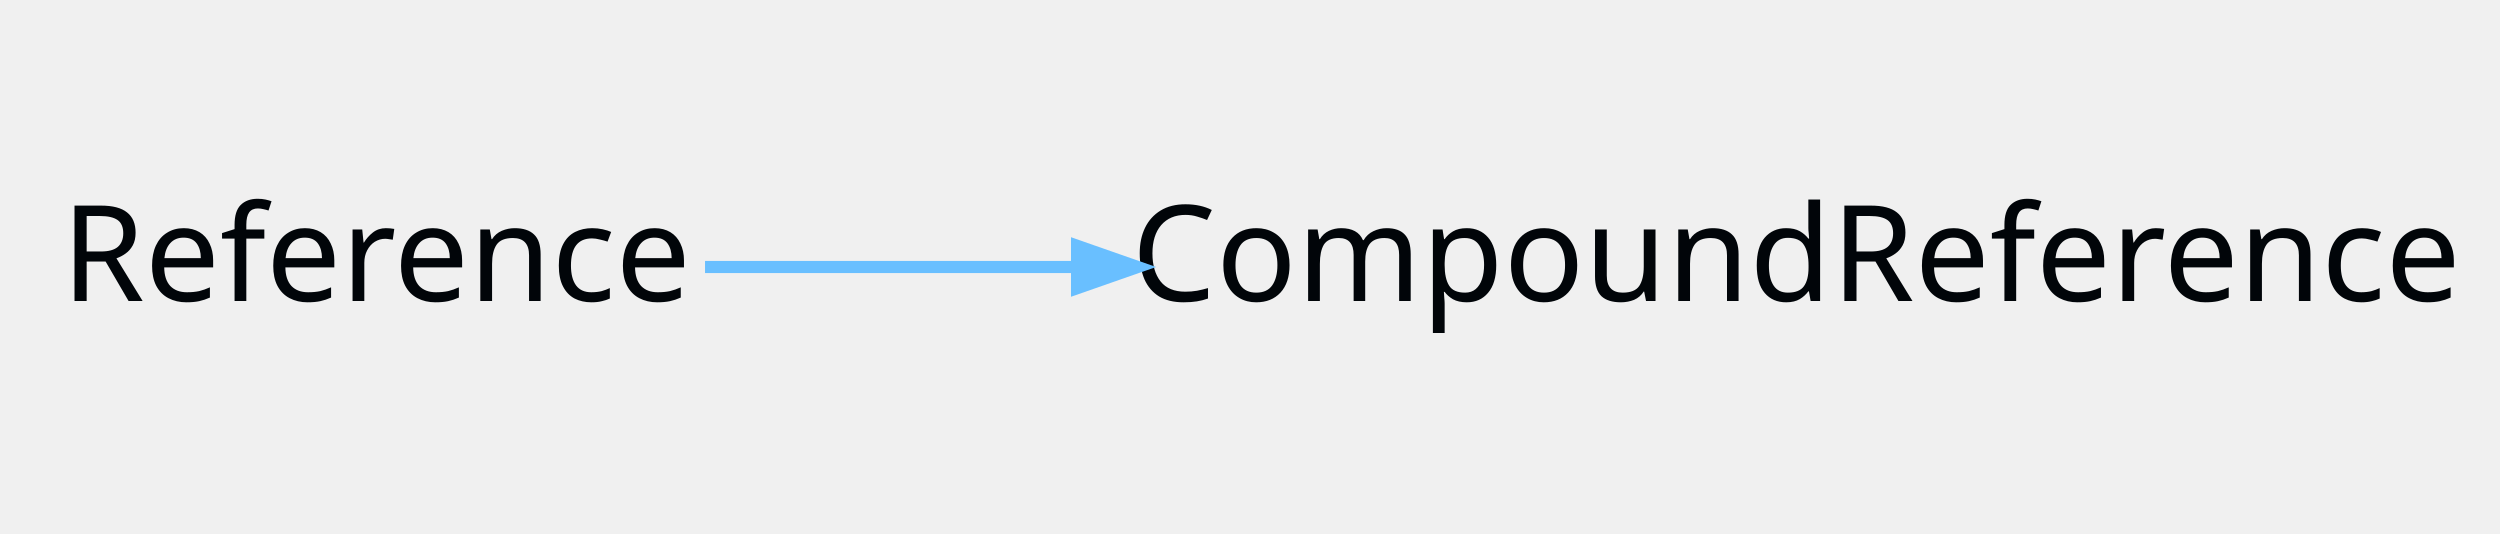
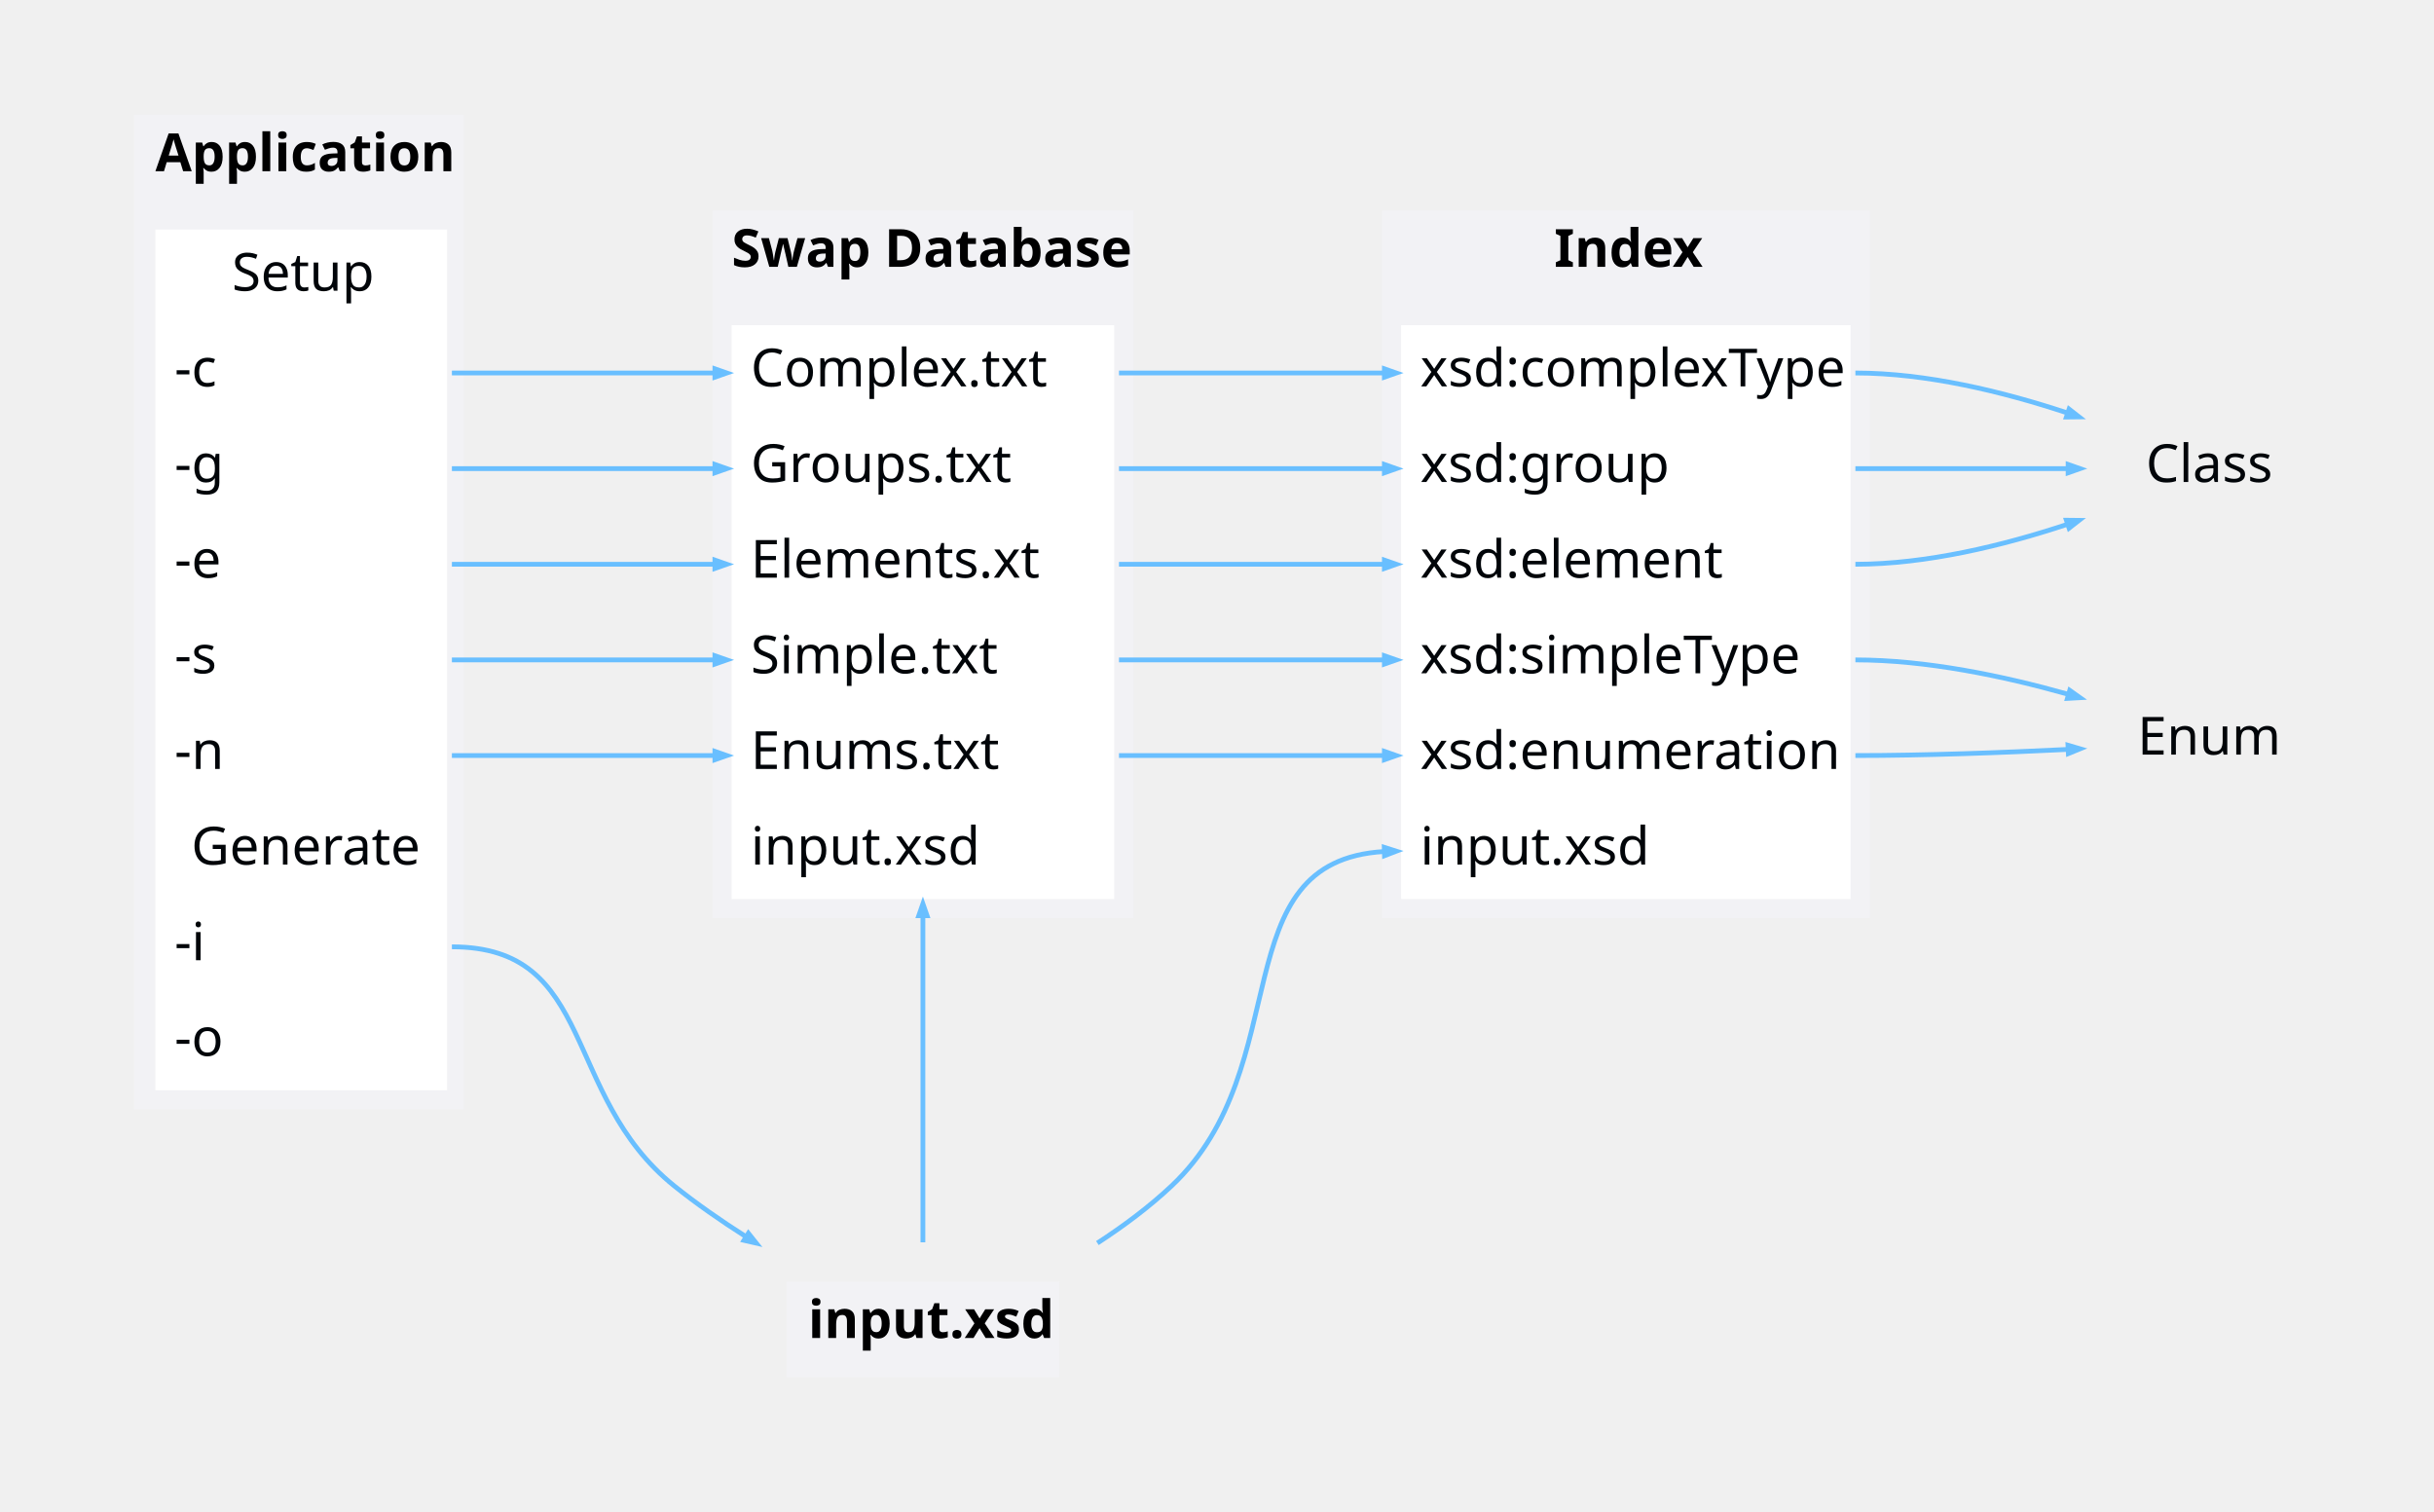
- <svg xmlns="http://www.w3.org/2000/svg" width="206pt" height="44pt" viewBox="0.00 0.00 206.00 44.00">
-   <g id="graph0" class="graph" transform="scale(1 1) rotate(0) translate(4 40)">
-     <polygon fill="none" stroke="none" points="-4,4 -4,-40 202,-40 202,4 -4,4" />
+ <svg xmlns="http://www.w3.org/2000/svg" width="509pt" height="316pt" viewBox="0.00 0.00 509.00 316.00">
+   <g id="graph0" class="graph" transform="scale(1 1) rotate(0) translate(4 312)">
+     <polygon fill="none" stroke="none" points="-4,4 -4,-312 505,-312 505,4 -4,4" />
+     <g id="clust2" class="cluster">
+       <polygon fill="none" stroke="none" points="144.5,-8 144.5,-60 233.5,-60 233.5,-8 144.5,-8" />
+     </g>
+     <g id="clust1" class="cluster">
+       <polygon fill="none" stroke="none" points="8,-68 8,-300 493,-300 493,-68 8,-68" />
+     </g>
    <g id="node1" class="node">
-       <text text-anchor="middle" x="27" y="-15.2" font-family="Segoe UI" font-size="11.00" fill="#010509">Reference</text>
+       <polygon fill="#f2f2f5" stroke="none" points="24,-80 24,-288 93,-288 93,-80 24,-80" />
+       <text text-anchor="start" x="28.5" y="-276.2" font-family="Segoe UI" font-weight="bold" font-size="11.00" fill="#000001">Application</text>
+       <polygon fill="#ffffff" stroke="none" points="28.5,-84 28.5,-264 89.5,-264 89.5,-84 28.5,-84" />
+       <text text-anchor="start" x="44.5" y="-251.2" font-family="Segoe UI" font-size="11.00" fill="#010509">Setup</text>
+       <text text-anchor="start" x="32.5" y="-231.2" font-family="Segoe UI" font-size="11.00" fill="#010509">-c</text>
+       <text text-anchor="start" x="32.5" y="-211.2" font-family="Segoe UI" font-size="11.00" fill="#010509">-g</text>
+       <text text-anchor="start" x="32.5" y="-191.2" font-family="Segoe UI" font-size="11.00" fill="#010509">-e</text>
+       <text text-anchor="start" x="32.5" y="-171.2" font-family="Segoe UI" font-size="11.00" fill="#010509">-s</text>
+       <text text-anchor="start" x="32.5" y="-151.2" font-family="Segoe UI" font-size="11.00" fill="#010509">-n</text>
+       <text text-anchor="start" x="36" y="-131.2" font-family="Segoe UI" font-size="11.00" fill="#010509">Generate</text>
+       <text text-anchor="start" x="32.5" y="-111.2" font-family="Segoe UI" font-size="11.00" fill="#010509">-i</text>
+       <text text-anchor="start" x="32.5" y="-91.2" font-family="Segoe UI" font-size="11.00" fill="#010509">-o</text>
    </g>
    <g id="node2" class="node">
-       <text text-anchor="middle" x="144" y="-15.2" font-family="Segoe UI" font-size="11.00" fill="#010509">CompoundReference</text>
+       <polygon fill="#f2f2f5" stroke="none" points="145,-120 145,-268 233,-268 233,-120 145,-120" />
+       <text text-anchor="start" x="149" y="-256.2" font-family="Segoe UI" font-weight="bold" font-size="11.00" fill="#000001">Swap Database</text>
+       <polygon fill="#ffffff" stroke="none" points="149,-124 149,-244 229,-244 229,-124 149,-124" />
+       <text text-anchor="start" x="153" y="-231.2" font-family="Segoe UI" font-size="11.00" fill="#010509">Complex.txt</text>
+       <text text-anchor="start" x="153" y="-211.2" font-family="Segoe UI" font-size="11.00" fill="#010509">Groups.txt</text>
+       <text text-anchor="start" x="153" y="-191.2" font-family="Segoe UI" font-size="11.00" fill="#010509">Elements.xt</text>
+       <text text-anchor="start" x="153" y="-171.2" font-family="Segoe UI" font-size="11.00" fill="#010509">Simple.txt</text>
+       <text text-anchor="start" x="153" y="-151.2" font-family="Segoe UI" font-size="11.00" fill="#010509">Enums.txt</text>
+       <text text-anchor="start" x="153" y="-131.2" font-family="Segoe UI" font-size="11.00" fill="#010509">input.xsd</text>
+     </g>
+     <g id="edge6" class="edge">
+       <path fill="none" stroke="#69bfff" d="M90.5,-234C115.157,-234 121.972,-234 145.374,-234" />
+       <polygon fill="#69bfff" stroke="#69bfff" points="145.5,-234.875 148,-234 145.5,-233.125 145.5,-234.875" />
+     </g>
+     <g id="edge7" class="edge">
+       <path fill="none" stroke="#69bfff" d="M90.5,-174C115.157,-174 121.972,-174 145.374,-174" />
+       <polygon fill="#69bfff" stroke="#69bfff" points="145.5,-174.875 148,-174 145.5,-173.125 145.5,-174.875" />
+     </g>
+     <g id="edge8" class="edge">
+       <path fill="none" stroke="#69bfff" d="M90.5,-194C115.157,-194 121.972,-194 145.374,-194" />
+       <polygon fill="#69bfff" stroke="#69bfff" points="145.5,-194.875 148,-194 145.5,-193.125 145.5,-194.875" />
+     </g>
+     <g id="edge9" class="edge">
+       <path fill="none" stroke="#69bfff" d="M90.5,-154C115.157,-154 121.972,-154 145.374,-154" />
+       <polygon fill="#69bfff" stroke="#69bfff" points="145.5,-154.875 148,-154 145.5,-153.125 145.5,-154.875" />
+     </g>
+     <g id="edge10" class="edge">
+       <path fill="none" stroke="#69bfff" d="M90.5,-214C115.157,-214 121.972,-214 145.374,-214" />
+       <polygon fill="#69bfff" stroke="#69bfff" points="145.5,-214.875 148,-214 145.5,-213.125 145.5,-214.875" />
+     </g>
+     <g id="node6" class="node">
+       <polygon fill="#f2f2f5" stroke="none" points="160.5,-24 160.5,-44 217.5,-44 217.5,-24 160.5,-24" />
+       <text text-anchor="start" x="165" y="-32.2" font-family="Segoe UI" font-weight="bold" font-size="11.00" fill="#000001">input.xsd</text>
+     </g>
+     <g id="edge11" class="edge">
+       <path fill="none" stroke="#69bfff" d="M90.5,-114C120.847,-114 113.34,-83.004 137,-64 141.625,-60.285 146.759,-56.72 151.936,-53.425" />
+       <polygon fill="#69bfff" stroke="#69bfff" points="152.505,-54.101 154.157,-52.03 151.574,-52.619 152.505,-54.101" />
+     </g>
+     <g id="node3" class="node">
+       <polygon fill="#f2f2f5" stroke="none" points="285,-120 285,-268 387,-268 387,-120 285,-120" />
+       <text text-anchor="start" x="321" y="-256.2" font-family="Segoe UI" font-weight="bold" font-size="11.00" fill="#000001">Index</text>
+       <polygon fill="#ffffff" stroke="none" points="289,-124 289,-244 383,-244 383,-124 289,-124" />
+       <text text-anchor="start" x="293" y="-231.2" font-family="Segoe UI" font-size="11.00" fill="#010509">xsd:complexType</text>
+       <text text-anchor="start" x="293" y="-211.2" font-family="Segoe UI" font-size="11.00" fill="#010509">xsd:group</text>
+       <text text-anchor="start" x="293" y="-191.2" font-family="Segoe UI" font-size="11.00" fill="#010509">xsd:element</text>
+       <text text-anchor="start" x="293" y="-171.2" font-family="Segoe UI" font-size="11.00" fill="#010509">xsd:simpleType</text>
+       <text text-anchor="start" x="293" y="-151.2" font-family="Segoe UI" font-size="11.00" fill="#010509">xsd:enumeration</text>
+       <text text-anchor="start" x="293" y="-131.2" font-family="Segoe UI" font-size="11.00" fill="#010509">input.xsd</text>
+     </g>
+     <g id="edge12" class="edge">
+       <path fill="none" stroke="#69bfff" d="M230,-234C254.872,-234 261.745,-234 285.351,-234" />
+       <polygon fill="#69bfff" stroke="#69bfff" points="285.5,-234.875 288,-234 285.5,-233.125 285.5,-234.875" />
+     </g>
+     <g id="edge13" class="edge">
+       <path fill="none" stroke="#69bfff" d="M230,-174C254.872,-174 261.745,-174 285.351,-174" />
+       <polygon fill="#69bfff" stroke="#69bfff" points="285.5,-174.875 288,-174 285.5,-173.125 285.5,-174.875" />
+     </g>
+     <g id="edge14" class="edge">
+       <path fill="none" stroke="#69bfff" d="M230,-194C254.872,-194 261.745,-194 285.351,-194" />
+       <polygon fill="#69bfff" stroke="#69bfff" points="285.5,-194.875 288,-194 285.5,-193.125 285.5,-194.875" />
+     </g>
+     <g id="edge15" class="edge">
+       <path fill="none" stroke="#69bfff" d="M230,-154C254.872,-154 261.745,-154 285.351,-154" />
+       <polygon fill="#69bfff" stroke="#69bfff" points="285.5,-154.875 288,-154 285.5,-153.125 285.5,-154.875" />
+     </g>
+     <g id="edge16" class="edge">
+       <path fill="none" stroke="#69bfff" d="M230,-214C254.872,-214 261.745,-214 285.351,-214" />
+       <polygon fill="#69bfff" stroke="#69bfff" points="285.5,-214.875 288,-214 285.5,-213.125 285.5,-214.875" />
+     </g>
+     <g id="node4" class="node">
+       <text text-anchor="middle" x="458" y="-211.2" font-family="Segoe UI" font-size="11.00" fill="#010509">Class</text>
    </g>
    <g id="edge1" class="edge">
-       <path fill="none" stroke="#69bfff" d="M54.095,-18C63.207,-18 73.837,-18 84.512,-18" />
-       <polygon fill="#69bfff" stroke="#69bfff" points="84.75,-19.75 89.75,-18 84.75,-16.25 84.75,-19.75" />
+       <path fill="none" stroke="#69bfff" d="M384,-234C398.906,-234 414.936,-230.073 428.166,-225.699" />
+       <polygon fill="#69bfff" stroke="#69bfff" points="428.685,-226.448 430.774,-224.819 428.125,-224.79 428.685,-226.448" />
+     </g>
+     <g id="edge2" class="edge">
+       <path fill="none" stroke="#69bfff" d="M384,-214C398.614,-214 414.874,-214 428.332,-214" />
+       <polygon fill="#69bfff" stroke="#69bfff" points="428.485,-214.875 430.985,-214 428.485,-213.125 428.485,-214.875" />
+     </g>
+     <g id="edge3" class="edge">
+       <path fill="none" stroke="#69bfff" d="M384,-194C398.906,-194 414.936,-197.927 428.166,-202.301" />
+       <polygon fill="#69bfff" stroke="#69bfff" points="428.125,-203.21 430.774,-203.181 428.685,-201.552 428.125,-203.21" />
+     </g>
+     <g id="node5" class="node">
+       <text text-anchor="middle" x="458" y="-154.2" font-family="Segoe UI" font-size="11.00" fill="#010509">Enum</text>
+     </g>
+     <g id="edge4" class="edge">
+       <path fill="none" stroke="#69bfff" d="M384,-174C398.883,-174 415.039,-170.607 428.359,-166.852" />
+       <polygon fill="#69bfff" stroke="#69bfff" points="428.824,-167.629 430.985,-166.097 428.34,-165.947 428.824,-167.629" />
+     </g>
+     <g id="edge5" class="edge">
+       <path fill="none" stroke="#69bfff" d="M384,-154C398.627,-154 414.888,-154.609 428.343,-155.278" />
+       <polygon fill="#69bfff" stroke="#69bfff" points="428.455,-156.159 430.996,-155.412 428.543,-154.412 428.455,-156.159" />
+     </g>
+     <g id="edge17" class="edge">
+       <path fill="none" stroke="#69bfff" d="M189,-120.392C189,-96.415 189,-69.315 189,-52.2" />
+       <polygon fill="#69bfff" stroke="#69bfff" points="188.125,-120.5 189,-123 189.875,-120.5 188.125,-120.5" />
+     </g>
+     <g id="edge18" class="edge">
+       <path fill="none" stroke="#69bfff" d="M225.488,-52.049C230.983,-55.621 236.364,-59.633 241,-64 267.636,-89.094 251.334,-131.934 285.455,-133.928" />
+       <polygon fill="#69bfff" stroke="#69bfff" points="285.476,-134.804 288,-134 285.526,-133.054 285.476,-134.804" />
    </g>
  </g>
</svg>
